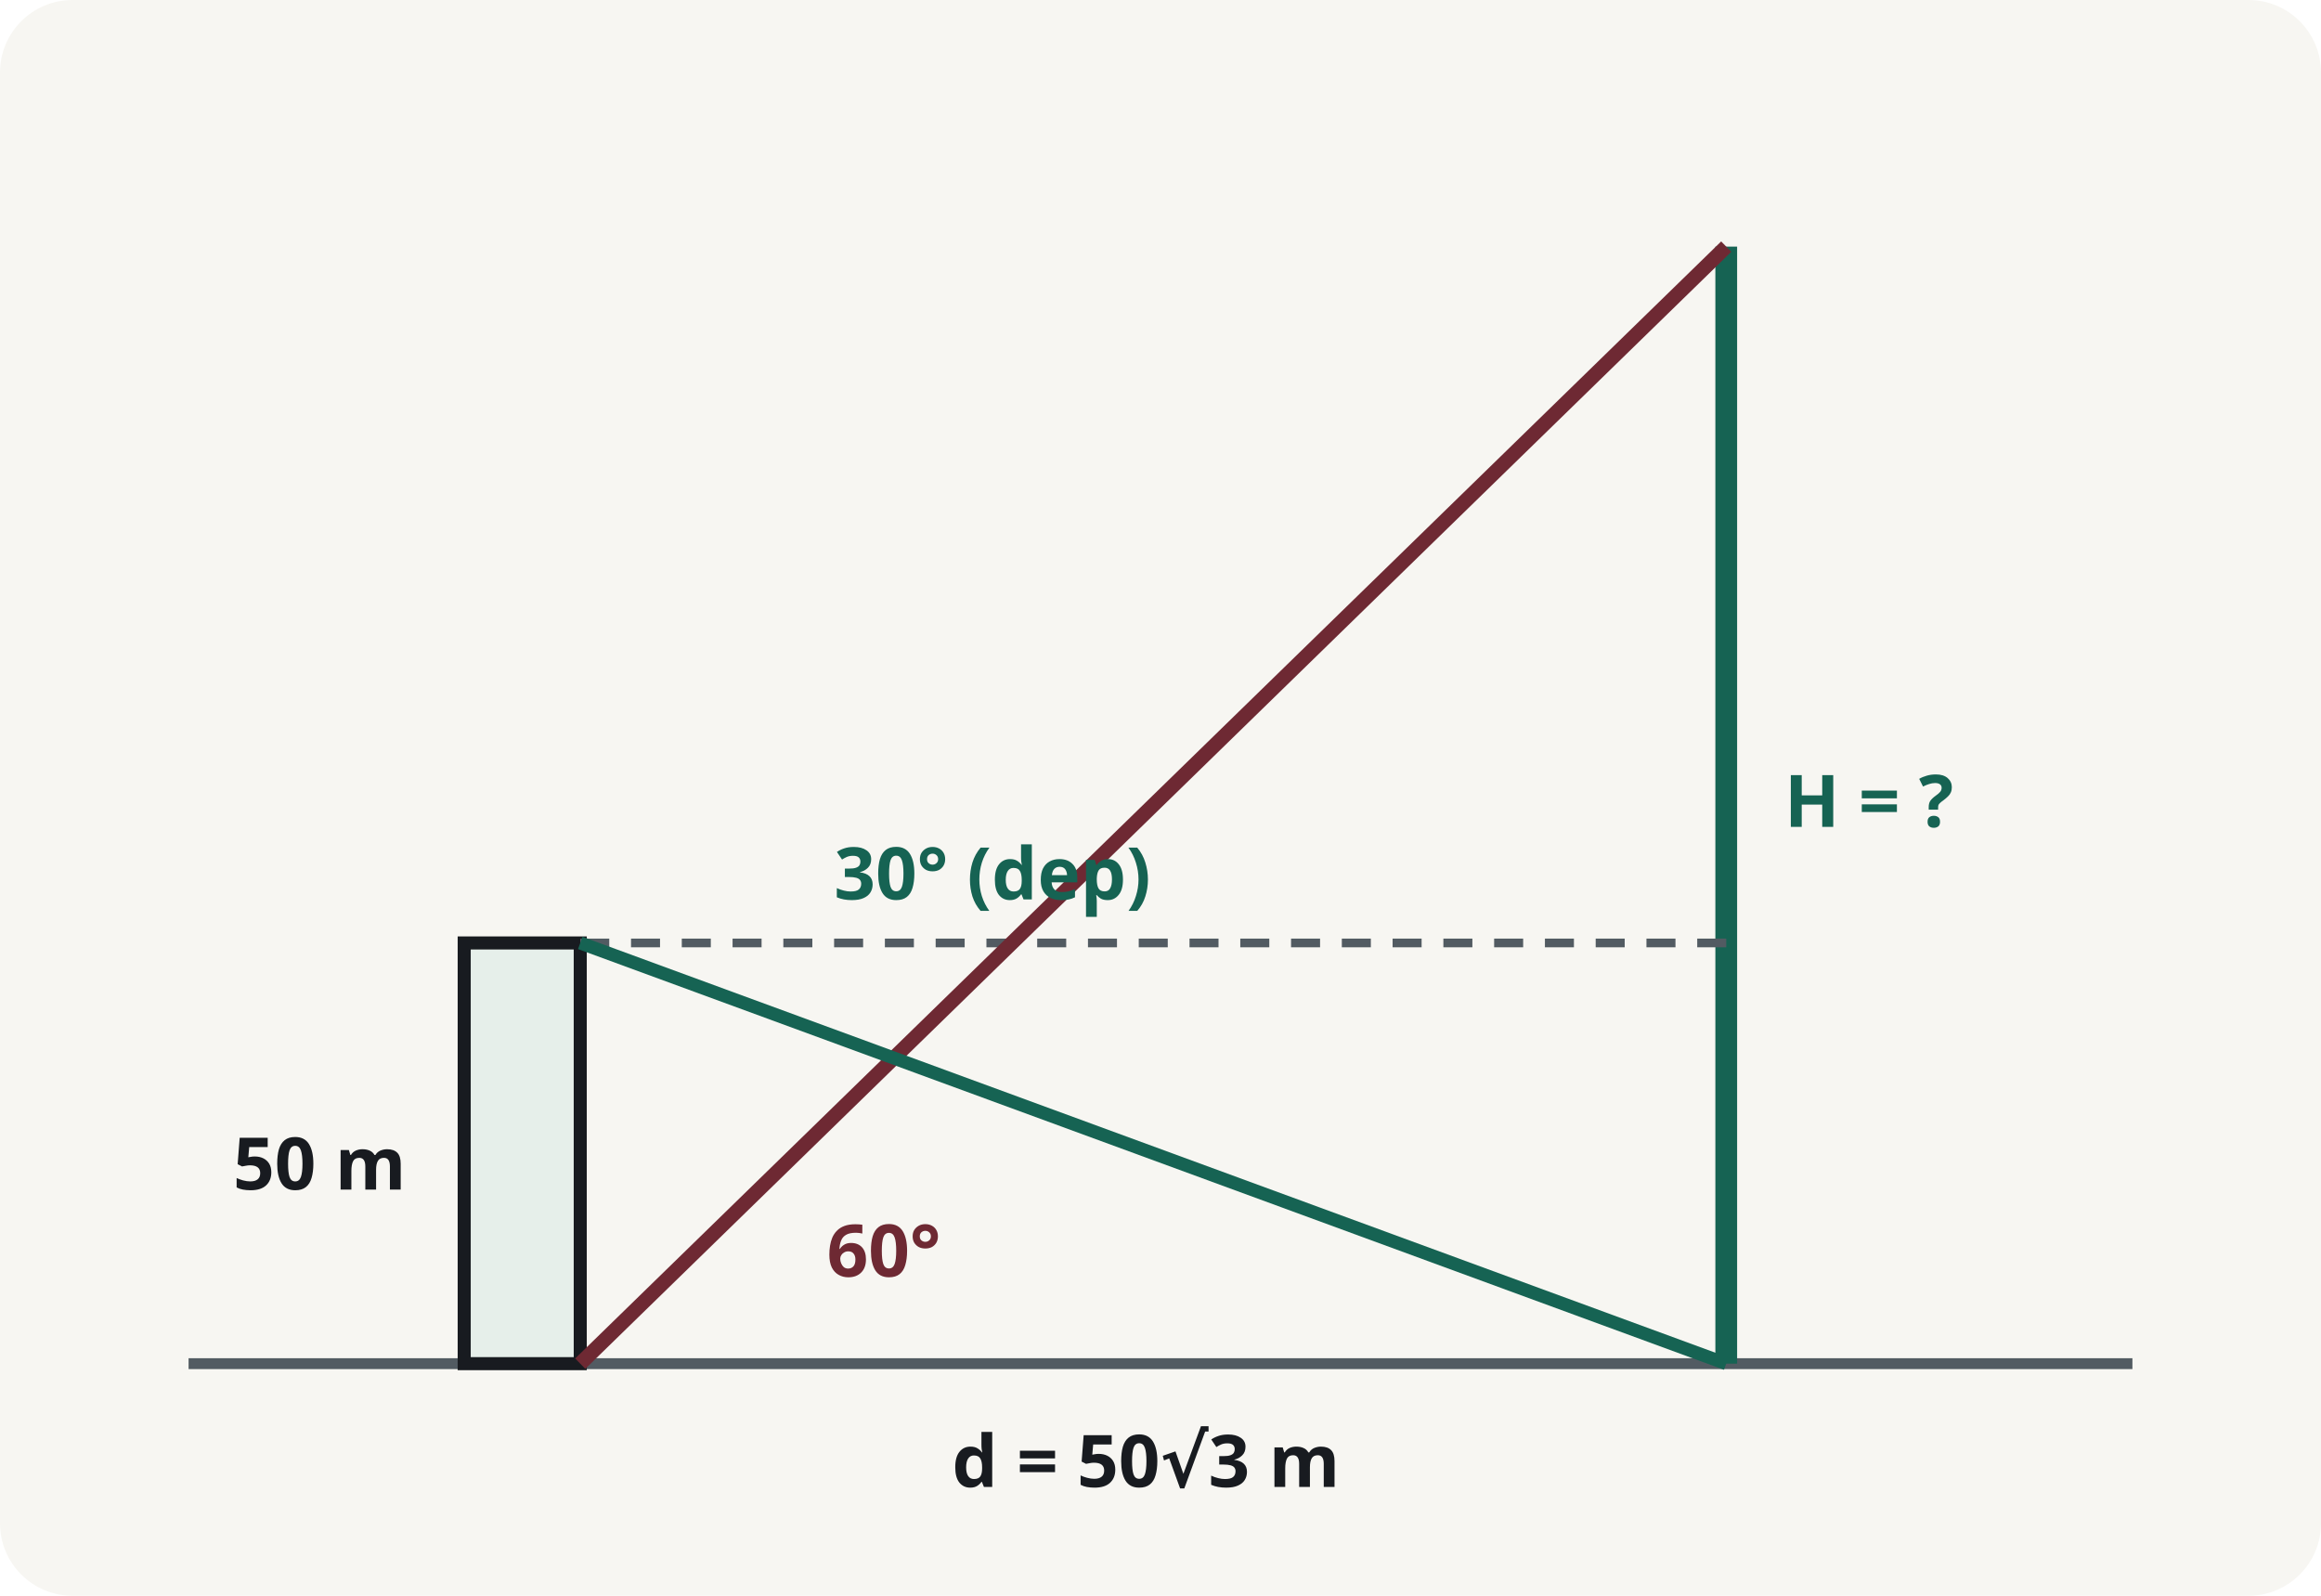
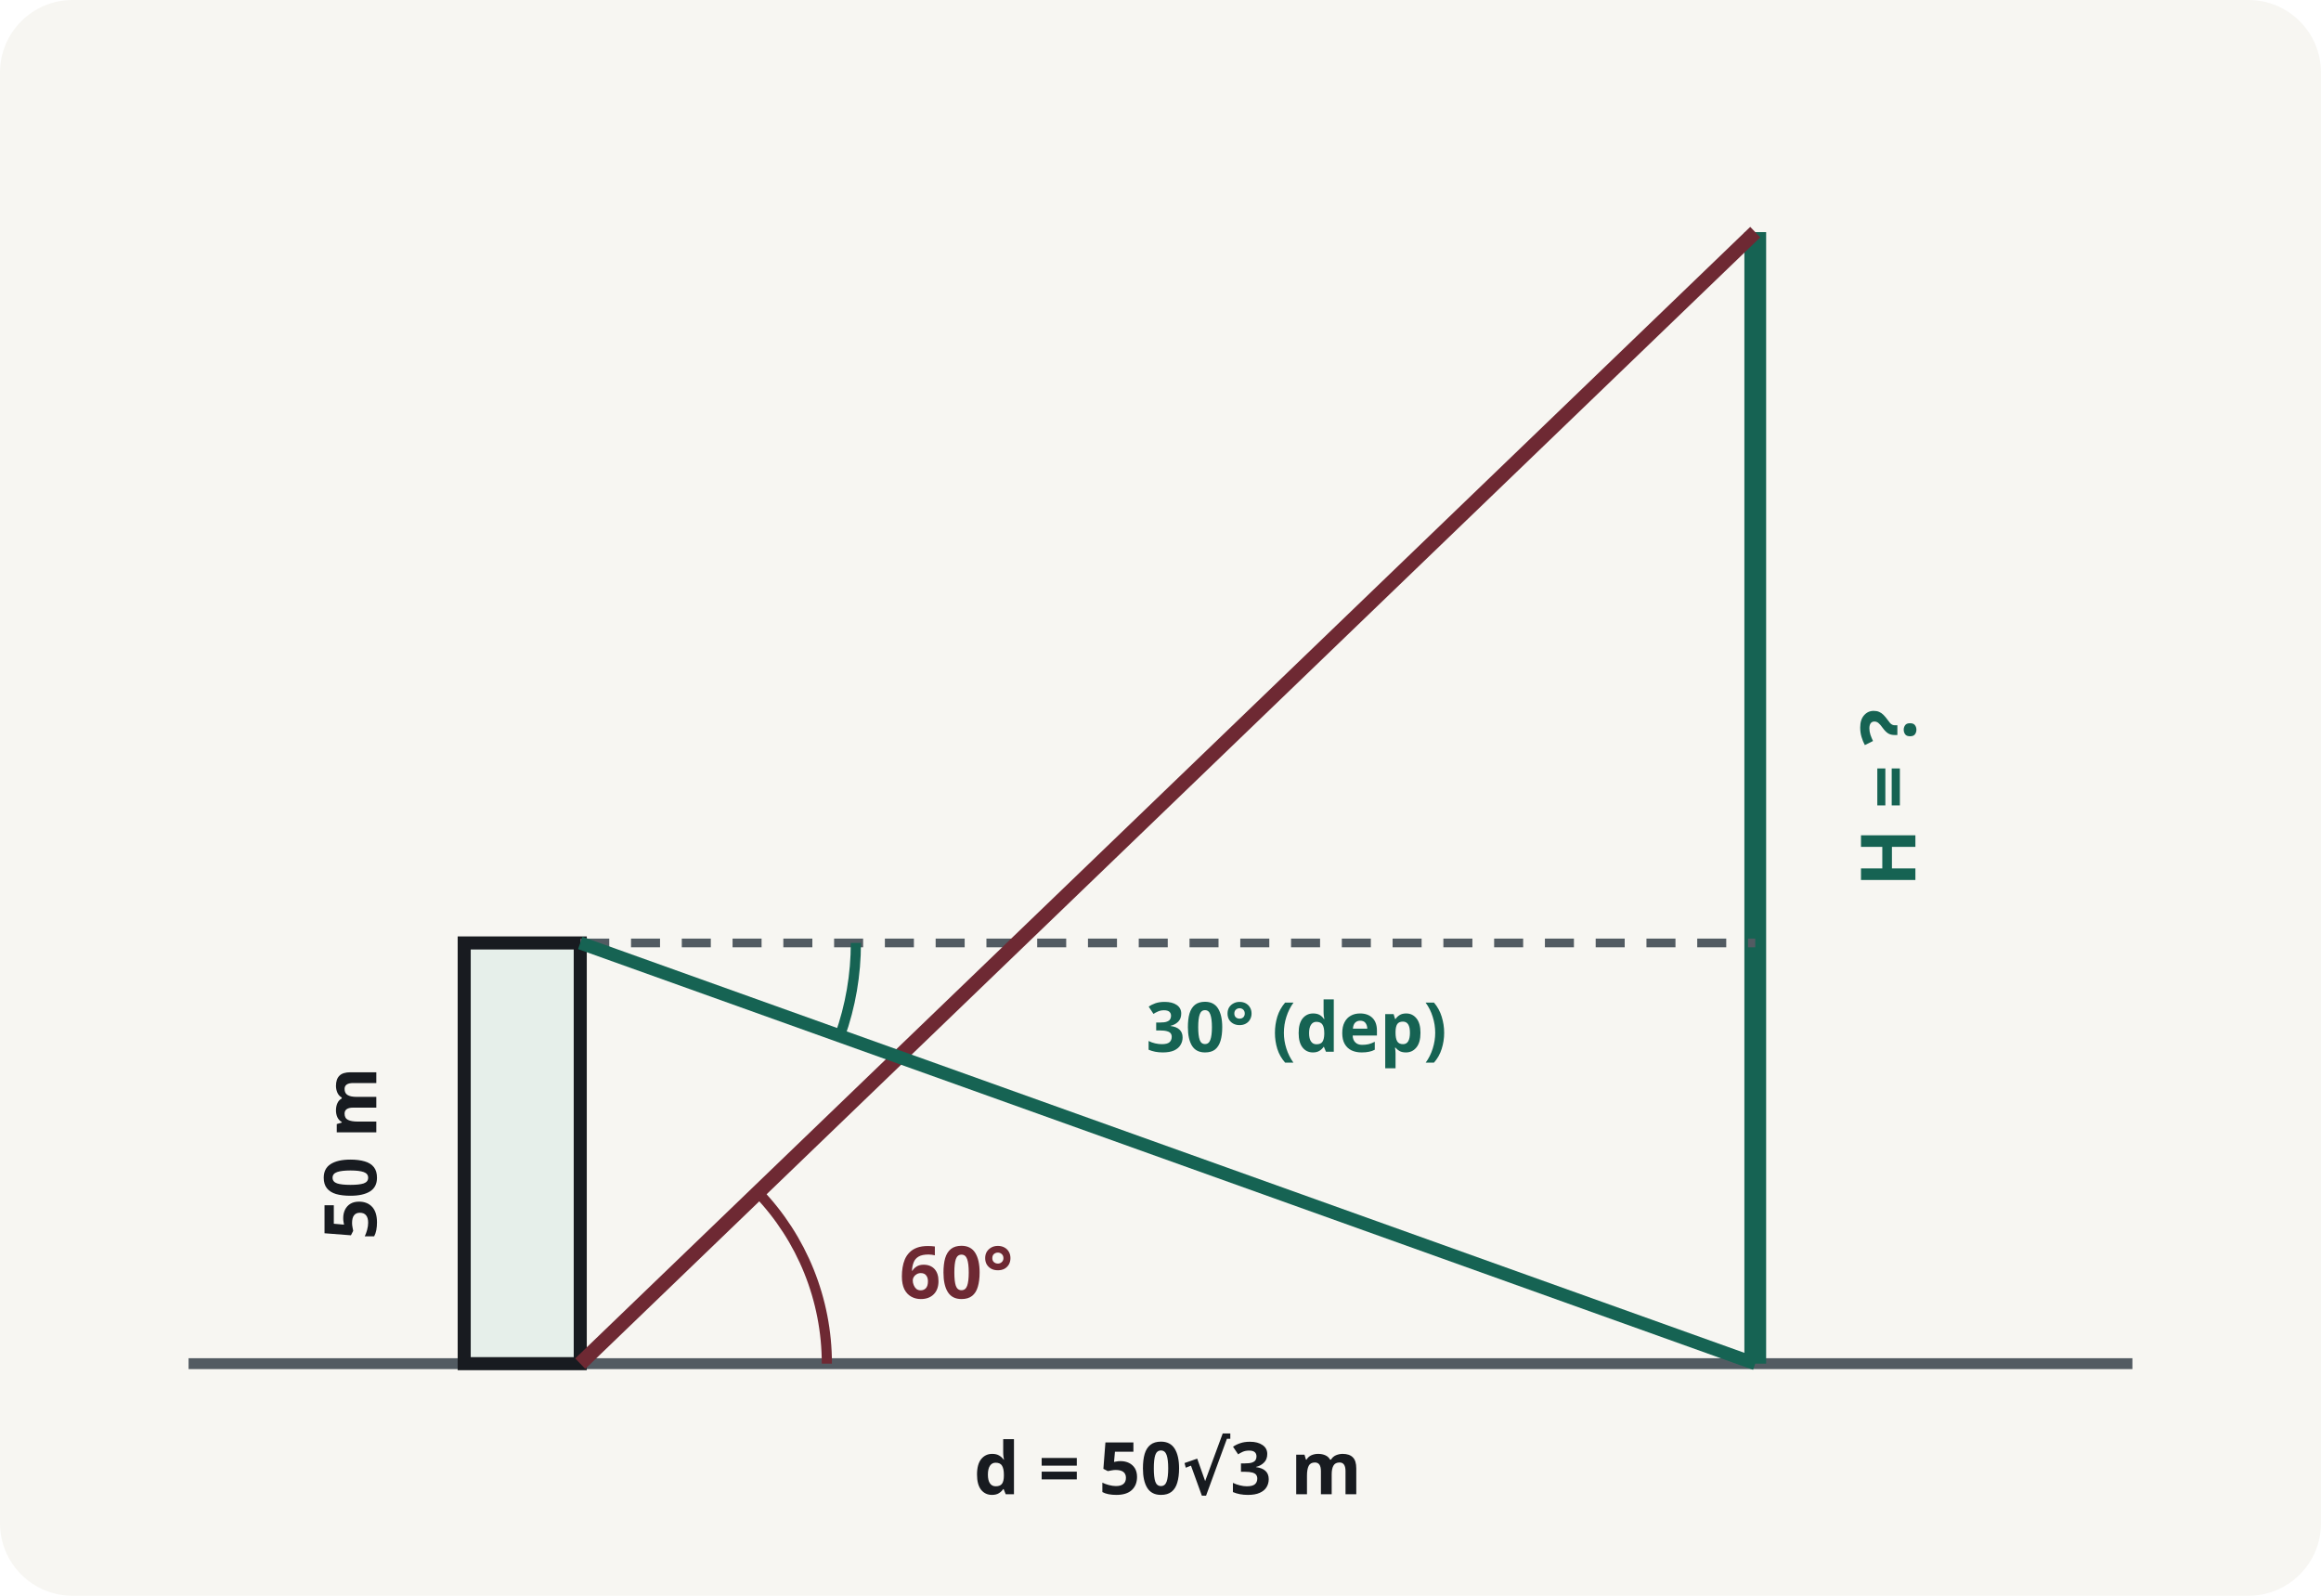
<svg xmlns="http://www.w3.org/2000/svg" viewBox="0 0 320 220" role="img" aria-labelledby="t desc">
+   <style>text{paint-order:stroke;stroke:#F7F6F2;stroke-width:3px;stroke-linejoin:round;}</style>
  <rect width="320" height="220" rx="10" fill="#F7F6F2" />
  <line x1="26" y1="188" x2="294" y2="188" stroke="#525B62" stroke-width="1.5" />
  <rect x="64" y="130" width="16" height="58" fill="#E6EFEA" stroke="#181B20" stroke-width="1.8" />
-   <line x1="238" y1="188" x2="238" y2="34" stroke="#166353" stroke-width="3" />
-   <line x1="80" y1="130" x2="238" y2="130" stroke="#525B62" stroke-width="1.2" stroke-dasharray="4 3" />
-   <line x1="80" y1="188" x2="238" y2="34" stroke="#6E2933" stroke-width="2" />
-   <line x1="80" y1="130" x2="238" y2="188" stroke="#166353" stroke-width="1.8" />
-   <text x="115" y="124" font-family="system-ui,sans-serif" font-size="10" font-weight="700" fill="#166353">30° (dep)</text>
-   <text x="114" y="176" font-family="system-ui,sans-serif" font-size="10" font-weight="700" fill="#6E2933">60°</text>
-   <text x="56" y="164" font-family="system-ui,sans-serif" font-size="10" font-weight="700" text-anchor="end" fill="#181B20">50 m</text>
-   <text x="246" y="114" font-family="system-ui,sans-serif" font-size="10" font-weight="700" fill="#166353">H = ?</text>
-   <text x="158" y="205" font-family="system-ui,sans-serif" font-size="10" font-weight="700" text-anchor="middle" fill="#181B20">d = 50√3 m</text>
+   <line x1="242" y1="188" x2="242" y2="32" stroke="#166353" stroke-width="3" />
+   <line x1="80" y1="130" x2="242" y2="130" stroke="#525B62" stroke-width="1.2" stroke-dasharray="4 3" />
+   <line x1="80" y1="188" x2="242" y2="32" stroke="#6E2933" stroke-width="2" />
+   <line x1="80" y1="130" x2="242" y2="188" stroke="#166353" stroke-width="1.8" />
+   <path d="M118.0,130.0 A38,38 0 0,1 115.8,142.8" fill="none" stroke="#166353" stroke-width="1.4" />
+   <path d="M114.0,188.0 A34,34 0 0,0 104.5,164.4" fill="none" stroke="#6E2933" stroke-width="1.4" />
+   <text x="158" y="145" font-family="system-ui,sans-serif" font-size="9.5" font-weight="700" text-anchor="start" fill="#166353">30° (dep)</text>
+   <text x="124" y="179" font-family="system-ui,sans-serif" font-size="10" font-weight="700" text-anchor="start" fill="#6E2933">60°</text>
+   <text x="48" y="159" transform="rotate(-90 48 159)" font-family="system-ui,sans-serif" font-size="10" font-weight="700" text-anchor="middle" dominant-baseline="central" fill="#181B20">50 m</text>
+   <text x="260" y="110" transform="rotate(-90 260 110)" font-family="system-ui,sans-serif" font-size="10.5" font-weight="700" text-anchor="middle" dominant-baseline="central" fill="#166353">H = ?</text>
+   <text x="161" y="206" font-family="system-ui,sans-serif" font-size="10" font-weight="700" text-anchor="middle" fill="#181B20">d = 50√3 m</text>
</svg>
